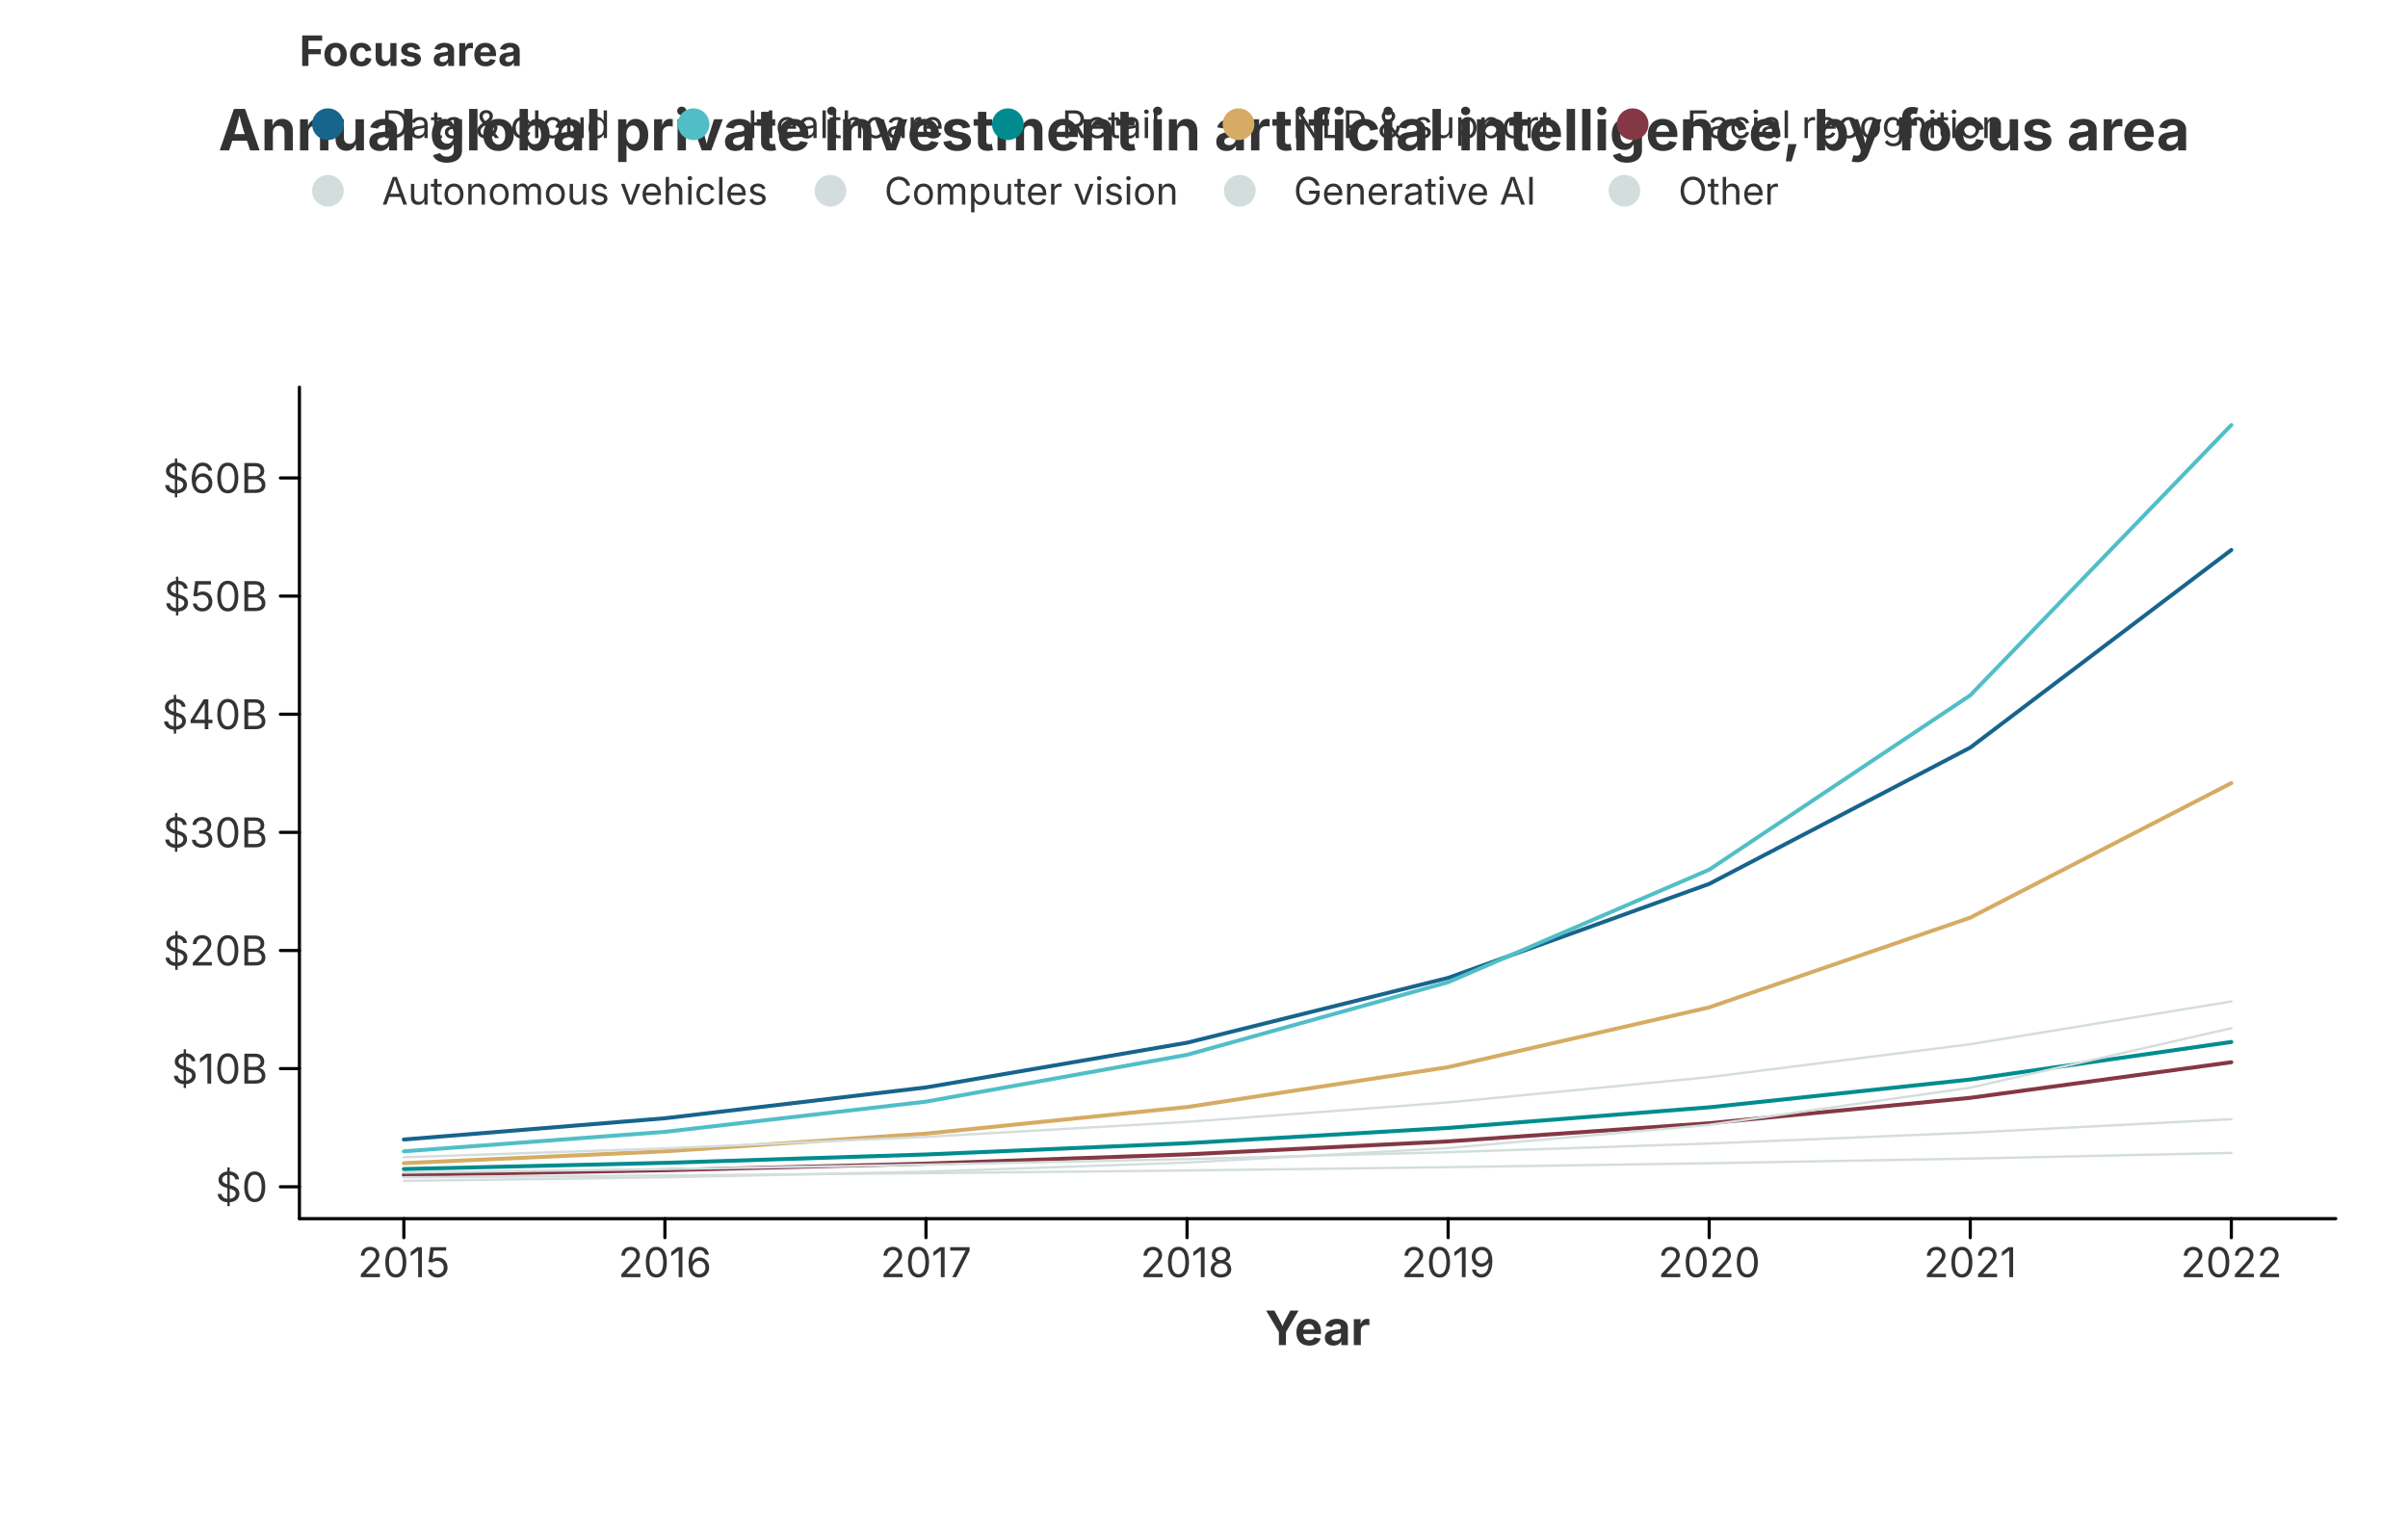
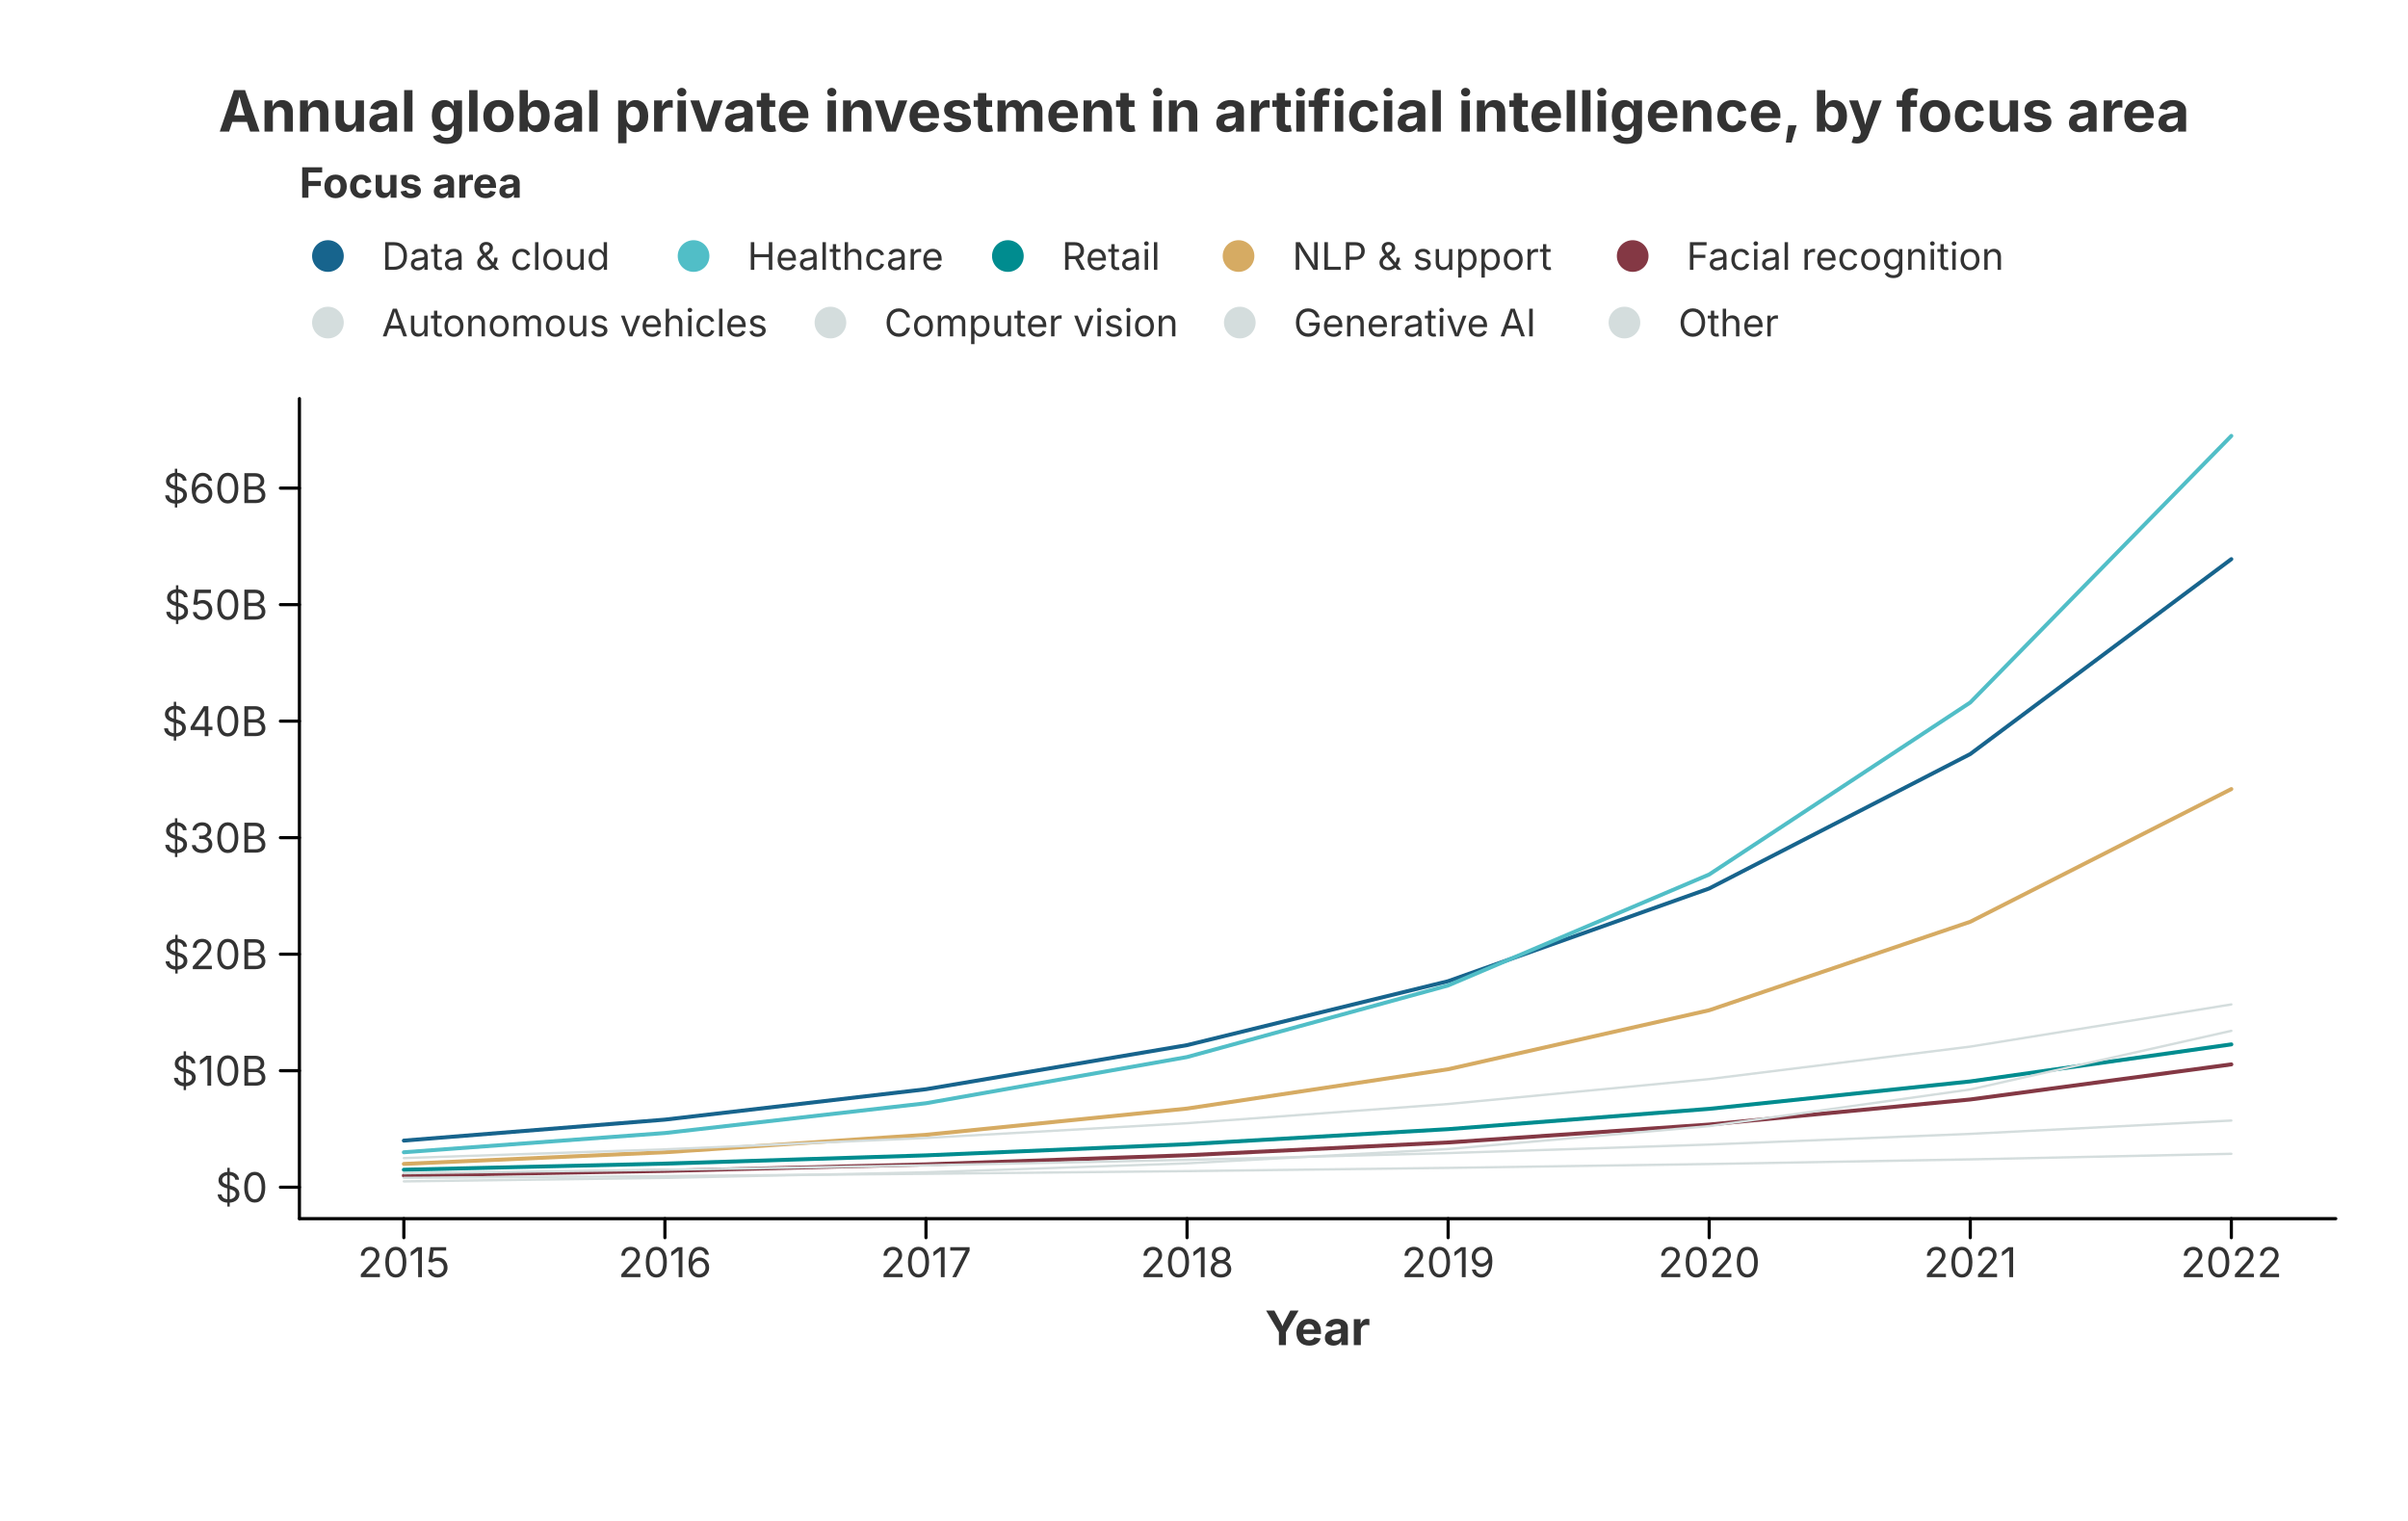
<svg xmlns="http://www.w3.org/2000/svg" width="760" height="480" viewBox="0 0 760 480">
  <rect x="0.000" y="0.000" width="760.000" height="480.000" fill="rgba(255,255,255,1.000)" stroke="none" stroke-width="0.000" fill-opacity="1.000" stroke-opacity="1.000" />
-   <text x="380.000" y="40.733" font-size="18.0" font-family="Inter, -apple-system, BlinkMacSystemFont, 'Segoe UI', Roboto, Helvetica, Arial, 'PingFang SC', 'Microsoft YaHei', Ubuntu, Cantarell, 'Noto Sans', sans-serif" fill="rgba(51,51,51,1.000)" fill-opacity="1.000" text-anchor="middle" font-weight="bold" dominant-baseline="middle" transform="rotate(0 380.000 40.733)">Annual global private investment in artificial intelligence, by focus area</text>
+   <text x="380.000" y="34.800" font-size="18.0" font-family="Inter, -apple-system, BlinkMacSystemFont, 'Segoe UI', Roboto, Helvetica, Arial, 'PingFang SC', 'Microsoft YaHei', Ubuntu, Cantarell, 'Noto Sans', sans-serif" fill="rgba(51,51,51,1.000)" fill-opacity="1.000" text-anchor="middle" font-weight="bold" dominant-baseline="middle" transform="rotate(0 380.000 34.800)">Annual global private investment in artificial intelligence, by focus area</text>
  <defs>
    <clipPath id="plot-clip-area-0">
-       <rect x="94.500" y="122.200" width="642.700" height="262.400" />
+       <rect x="94.500" y="125.800" width="642.700" height="258.800" />
    </clipPath>
  </defs>
  <g clip-path="url(#plot-clip-area-0)">
-     <path d="M 127.459 359.624 L 209.856 352.913 L 292.254 343.182 L 374.651 329.072 L 457.049 308.613 L 539.446 278.948 L 621.844 235.933 L 704.241 173.561" fill="none" stroke="rgba(23,100,141,1.000)" stroke-width="1.250" stroke-opacity="1.000" stroke-linejoin="round" stroke-linecap="round" />
-     <path d="M 127.459 363.352 L 209.856 357.200 L 292.254 347.665 L 374.651 332.886 L 457.049 309.978 L 539.446 274.470 L 621.844 219.434 L 704.241 134.127" fill="none" stroke="rgba(81,190,199,1.000)" stroke-width="1.250" stroke-opacity="1.000" stroke-linejoin="round" stroke-linecap="round" />
-     <path d="M 127.459 368.944 L 209.856 366.987 L 292.254 364.345 L 374.651 360.777 L 457.049 355.962 L 539.446 349.460 L 621.844 340.683 L 704.241 328.835" fill="none" stroke="rgba(0,140,143,1.000)" stroke-width="1.250" stroke-opacity="1.000" stroke-linejoin="round" stroke-linecap="round" />
-     <path d="M 127.459 367.080 L 209.856 363.352 L 292.254 357.760 L 374.651 349.371 L 457.049 336.788 L 539.446 317.914 L 621.844 289.602 L 704.241 247.135" fill="none" stroke="rgba(214,171,99,1.000)" stroke-width="1.250" stroke-opacity="1.000" stroke-linejoin="round" stroke-linecap="round" />
-     <path d="M 127.459 370.809 L 209.856 369.317 L 292.254 367.229 L 374.651 364.306 L 457.049 360.214 L 539.446 354.485 L 621.844 346.465 L 704.241 335.236" fill="none" stroke="rgba(132,56,68,1.000)" stroke-width="1.250" stroke-opacity="1.000" stroke-linejoin="round" stroke-linecap="round" />
-     <path d="M 127.459 365.216 L 209.856 362.420 L 292.254 358.785 L 374.651 354.059 L 457.049 347.916 L 539.446 339.930 L 621.844 329.548 L 704.241 316.051" fill="none" stroke="rgba(212,221,221,1.000)" stroke-width="0.750" stroke-opacity="1.000" stroke-linejoin="round" stroke-linecap="round" />
-     <path d="M 127.459 370.063 L 209.856 368.944 L 292.254 367.546 L 374.651 365.799 L 457.049 363.614 L 539.446 360.883 L 621.844 357.470 L 704.241 353.203" fill="none" stroke="rgba(212,221,221,1.000)" stroke-width="0.750" stroke-opacity="1.000" stroke-linejoin="round" stroke-linecap="round" />
-     <path d="M 127.459 372.673 L 209.856 371.554 L 292.254 369.765 L 374.651 366.901 L 457.049 362.320 L 539.446 354.990 L 621.844 343.262 L 704.241 324.497" fill="none" stroke="rgba(212,221,221,1.000)" stroke-width="0.750" stroke-opacity="1.000" stroke-linejoin="round" stroke-linecap="round" />
-     <path d="M 127.459 371.554 L 209.856 370.958 L 292.254 370.242 L 374.651 369.383 L 457.049 368.352 L 539.446 367.115 L 621.844 365.631 L 704.241 363.850" fill="none" stroke="rgba(212,221,221,1.000)" stroke-width="0.750" stroke-opacity="1.000" stroke-linejoin="round" stroke-linecap="round" />
+     <path d="M 127.459 359.966 L 209.856 353.348 L 292.254 343.750 L 374.651 329.834 L 457.049 309.656 L 539.446 280.397 L 621.844 237.972 L 704.241 176.456" fill="none" stroke="rgba(23,100,141,1.000)" stroke-width="1.250" stroke-opacity="1.000" stroke-linejoin="round" stroke-linecap="round" />
+     <path d="M 127.459 363.644 L 209.856 357.576 L 292.254 348.172 L 374.651 333.595 L 457.049 311.002 L 539.446 275.981 L 621.844 221.700 L 704.241 137.564" fill="none" stroke="rgba(81,190,199,1.000)" stroke-width="1.250" stroke-opacity="1.000" stroke-linejoin="round" stroke-linecap="round" />
+     <path d="M 127.459 369.159 L 209.856 367.229 L 292.254 364.623 L 374.651 361.104 L 457.049 356.355 L 539.446 349.942 L 621.844 341.286 L 704.241 329.600" fill="none" stroke="rgba(0,140,143,1.000)" stroke-width="1.250" stroke-opacity="1.000" stroke-linejoin="round" stroke-linecap="round" />
+     <path d="M 127.459 367.321 L 209.856 363.644 L 292.254 358.128 L 374.651 349.854 L 457.049 337.444 L 539.446 318.828 L 621.844 290.905 L 704.241 249.020" fill="none" stroke="rgba(214,171,99,1.000)" stroke-width="1.250" stroke-opacity="1.000" stroke-linejoin="round" stroke-linecap="round" />
+     <path d="M 127.459 370.998 L 209.856 369.527 L 292.254 367.468 L 374.651 364.585 L 457.049 360.549 L 539.446 354.898 L 621.844 346.988 L 704.241 335.913" fill="none" stroke="rgba(132,56,68,1.000)" stroke-width="1.250" stroke-opacity="1.000" stroke-linejoin="round" stroke-linecap="round" />
+     <path d="M 127.459 365.482 L 209.856 362.724 L 292.254 359.139 L 374.651 354.478 L 457.049 348.419 L 539.446 340.543 L 621.844 330.303 L 704.241 316.991" fill="none" stroke="rgba(212,221,221,1.000)" stroke-width="0.750" stroke-opacity="1.000" stroke-linejoin="round" stroke-linecap="round" />
+     <path d="M 127.459 370.262 L 209.856 369.159 L 292.254 367.780 L 374.651 366.057 L 457.049 363.902 L 539.446 361.209 L 621.844 357.842 L 704.241 353.634" fill="none" stroke="rgba(212,221,221,1.000)" stroke-width="0.750" stroke-opacity="1.000" stroke-linejoin="round" stroke-linecap="round" />
+     <path d="M 127.459 372.836 L 209.856 371.733 L 292.254 369.968 L 374.651 367.144 L 457.049 362.626 L 539.446 355.396 L 621.844 343.829 L 704.241 325.321" fill="none" stroke="rgba(212,221,221,1.000)" stroke-width="0.750" stroke-opacity="1.000" stroke-linejoin="round" stroke-linecap="round" />
+     <path d="M 127.459 371.733 L 209.856 371.145 L 292.254 370.439 L 374.651 369.592 L 457.049 368.575 L 539.446 367.355 L 621.844 365.891 L 704.241 364.134" fill="none" stroke="rgba(212,221,221,1.000)" stroke-width="0.750" stroke-opacity="1.000" stroke-linejoin="round" stroke-linecap="round" />
  </g>
  <path d="M 94.500 384.600 L 737.200 384.600" fill="none" stroke="rgba(0,0,0,1.000)" stroke-width="1.000" stroke-opacity="1.000" stroke-linejoin="round" stroke-linecap="round" />
  <path d="M 127.459 384.600 L 127.459 390.600" fill="none" stroke="rgba(0,0,0,1.000)" stroke-width="1.000" stroke-opacity="1.000" stroke-linejoin="round" stroke-linecap="round" />
  <text x="127.459" y="393.600" font-size="13.0" font-family="Inter, -apple-system, BlinkMacSystemFont, 'Segoe UI', Roboto, Helvetica, Arial, 'PingFang SC', 'Microsoft YaHei', Ubuntu, Cantarell, 'Noto Sans', sans-serif" fill="rgba(51,51,51,1.000)" fill-opacity="1.000" text-anchor="middle" font-weight="normal" dominant-baseline="hanging" transform="rotate(0 127.459 393.600)">2015</text>
  <path d="M 209.856 384.600 L 209.856 390.600" fill="none" stroke="rgba(0,0,0,1.000)" stroke-width="1.000" stroke-opacity="1.000" stroke-linejoin="round" stroke-linecap="round" />
  <text x="209.856" y="393.600" font-size="13.0" font-family="Inter, -apple-system, BlinkMacSystemFont, 'Segoe UI', Roboto, Helvetica, Arial, 'PingFang SC', 'Microsoft YaHei', Ubuntu, Cantarell, 'Noto Sans', sans-serif" fill="rgba(51,51,51,1.000)" fill-opacity="1.000" text-anchor="middle" font-weight="normal" dominant-baseline="hanging" transform="rotate(0 209.856 393.600)">2016</text>
  <path d="M 292.254 384.600 L 292.254 390.600" fill="none" stroke="rgba(0,0,0,1.000)" stroke-width="1.000" stroke-opacity="1.000" stroke-linejoin="round" stroke-linecap="round" />
  <text x="292.254" y="393.600" font-size="13.0" font-family="Inter, -apple-system, BlinkMacSystemFont, 'Segoe UI', Roboto, Helvetica, Arial, 'PingFang SC', 'Microsoft YaHei', Ubuntu, Cantarell, 'Noto Sans', sans-serif" fill="rgba(51,51,51,1.000)" fill-opacity="1.000" text-anchor="middle" font-weight="normal" dominant-baseline="hanging" transform="rotate(0 292.254 393.600)">2017</text>
  <path d="M 374.651 384.600 L 374.651 390.600" fill="none" stroke="rgba(0,0,0,1.000)" stroke-width="1.000" stroke-opacity="1.000" stroke-linejoin="round" stroke-linecap="round" />
  <text x="374.651" y="393.600" font-size="13.0" font-family="Inter, -apple-system, BlinkMacSystemFont, 'Segoe UI', Roboto, Helvetica, Arial, 'PingFang SC', 'Microsoft YaHei', Ubuntu, Cantarell, 'Noto Sans', sans-serif" fill="rgba(51,51,51,1.000)" fill-opacity="1.000" text-anchor="middle" font-weight="normal" dominant-baseline="hanging" transform="rotate(0 374.651 393.600)">2018</text>
  <path d="M 457.049 384.600 L 457.049 390.600" fill="none" stroke="rgba(0,0,0,1.000)" stroke-width="1.000" stroke-opacity="1.000" stroke-linejoin="round" stroke-linecap="round" />
  <text x="457.049" y="393.600" font-size="13.0" font-family="Inter, -apple-system, BlinkMacSystemFont, 'Segoe UI', Roboto, Helvetica, Arial, 'PingFang SC', 'Microsoft YaHei', Ubuntu, Cantarell, 'Noto Sans', sans-serif" fill="rgba(51,51,51,1.000)" fill-opacity="1.000" text-anchor="middle" font-weight="normal" dominant-baseline="hanging" transform="rotate(0 457.049 393.600)">2019</text>
  <path d="M 539.446 384.600 L 539.446 390.600" fill="none" stroke="rgba(0,0,0,1.000)" stroke-width="1.000" stroke-opacity="1.000" stroke-linejoin="round" stroke-linecap="round" />
  <text x="539.446" y="393.600" font-size="13.0" font-family="Inter, -apple-system, BlinkMacSystemFont, 'Segoe UI', Roboto, Helvetica, Arial, 'PingFang SC', 'Microsoft YaHei', Ubuntu, Cantarell, 'Noto Sans', sans-serif" fill="rgba(51,51,51,1.000)" fill-opacity="1.000" text-anchor="middle" font-weight="normal" dominant-baseline="hanging" transform="rotate(0 539.446 393.600)">2020</text>
  <path d="M 621.844 384.600 L 621.844 390.600" fill="none" stroke="rgba(0,0,0,1.000)" stroke-width="1.000" stroke-opacity="1.000" stroke-linejoin="round" stroke-linecap="round" />
  <text x="621.844" y="393.600" font-size="13.0" font-family="Inter, -apple-system, BlinkMacSystemFont, 'Segoe UI', Roboto, Helvetica, Arial, 'PingFang SC', 'Microsoft YaHei', Ubuntu, Cantarell, 'Noto Sans', sans-serif" fill="rgba(51,51,51,1.000)" fill-opacity="1.000" text-anchor="middle" font-weight="normal" dominant-baseline="hanging" transform="rotate(0 621.844 393.600)">2021</text>
  <path d="M 704.241 384.600 L 704.241 390.600" fill="none" stroke="rgba(0,0,0,1.000)" stroke-width="1.000" stroke-opacity="1.000" stroke-linejoin="round" stroke-linecap="round" />
  <text x="704.241" y="393.600" font-size="13.0" font-family="Inter, -apple-system, BlinkMacSystemFont, 'Segoe UI', Roboto, Helvetica, Arial, 'PingFang SC', 'Microsoft YaHei', Ubuntu, Cantarell, 'Noto Sans', sans-serif" fill="rgba(51,51,51,1.000)" fill-opacity="1.000" text-anchor="middle" font-weight="normal" dominant-baseline="hanging" transform="rotate(0 704.241 393.600)">2022</text>
  <text x="415.850" y="413.600" font-size="15.0" font-family="Inter, -apple-system, BlinkMacSystemFont, 'Segoe UI', Roboto, Helvetica, Arial, 'PingFang SC', 'Microsoft YaHei', Ubuntu, Cantarell, 'Noto Sans', sans-serif" fill="rgba(51,51,51,1.000)" fill-opacity="1.000" text-anchor="middle" font-weight="bold" dominant-baseline="hanging" transform="rotate(0 415.850 413.600)">Year</text>
-   <path d="M 94.500 122.200 L 94.500 384.600" fill="none" stroke="rgba(0,0,0,1.000)" stroke-width="1.000" stroke-opacity="1.000" stroke-linejoin="round" stroke-linecap="round" />
-   <path d="M 94.500 374.537 L 88.500 374.537" fill="none" stroke="rgba(0,0,0,1.000)" stroke-width="1.000" stroke-opacity="1.000" stroke-linejoin="round" stroke-linecap="round" />
-   <text x="84.500" y="374.537" font-size="13.0" font-family="Inter, -apple-system, BlinkMacSystemFont, 'Segoe UI', Roboto, Helvetica, Arial, 'PingFang SC', 'Microsoft YaHei', Ubuntu, Cantarell, 'Noto Sans', sans-serif" fill="rgba(51,51,51,1.000)" fill-opacity="1.000" text-anchor="end" font-weight="normal" dominant-baseline="central" transform="rotate(0 84.500 374.537)">$0</text>
-   <path d="M 94.500 337.254 L 88.500 337.254" fill="none" stroke="rgba(0,0,0,1.000)" stroke-width="1.000" stroke-opacity="1.000" stroke-linejoin="round" stroke-linecap="round" />
-   <text x="84.500" y="337.254" font-size="13.0" font-family="Inter, -apple-system, BlinkMacSystemFont, 'Segoe UI', Roboto, Helvetica, Arial, 'PingFang SC', 'Microsoft YaHei', Ubuntu, Cantarell, 'Noto Sans', sans-serif" fill="rgba(51,51,51,1.000)" fill-opacity="1.000" text-anchor="end" font-weight="normal" dominant-baseline="central" transform="rotate(0 84.500 337.254)">$10B</text>
-   <path d="M 94.500 299.971 L 88.500 299.971" fill="none" stroke="rgba(0,0,0,1.000)" stroke-width="1.000" stroke-opacity="1.000" stroke-linejoin="round" stroke-linecap="round" />
-   <text x="84.500" y="299.971" font-size="13.0" font-family="Inter, -apple-system, BlinkMacSystemFont, 'Segoe UI', Roboto, Helvetica, Arial, 'PingFang SC', 'Microsoft YaHei', Ubuntu, Cantarell, 'Noto Sans', sans-serif" fill="rgba(51,51,51,1.000)" fill-opacity="1.000" text-anchor="end" font-weight="normal" dominant-baseline="central" transform="rotate(0 84.500 299.971)">$20B</text>
-   <path d="M 94.500 262.688 L 88.500 262.688" fill="none" stroke="rgba(0,0,0,1.000)" stroke-width="1.000" stroke-opacity="1.000" stroke-linejoin="round" stroke-linecap="round" />
-   <text x="84.500" y="262.688" font-size="13.0" font-family="Inter, -apple-system, BlinkMacSystemFont, 'Segoe UI', Roboto, Helvetica, Arial, 'PingFang SC', 'Microsoft YaHei', Ubuntu, Cantarell, 'Noto Sans', sans-serif" fill="rgba(51,51,51,1.000)" fill-opacity="1.000" text-anchor="end" font-weight="normal" dominant-baseline="central" transform="rotate(0 84.500 262.688)">$30B</text>
-   <path d="M 94.500 225.406 L 88.500 225.406" fill="none" stroke="rgba(0,0,0,1.000)" stroke-width="1.000" stroke-opacity="1.000" stroke-linejoin="round" stroke-linecap="round" />
-   <text x="84.500" y="225.406" font-size="13.0" font-family="Inter, -apple-system, BlinkMacSystemFont, 'Segoe UI', Roboto, Helvetica, Arial, 'PingFang SC', 'Microsoft YaHei', Ubuntu, Cantarell, 'Noto Sans', sans-serif" fill="rgba(51,51,51,1.000)" fill-opacity="1.000" text-anchor="end" font-weight="normal" dominant-baseline="central" transform="rotate(0 84.500 225.406)">$40B</text>
-   <path d="M 94.500 188.123 L 88.500 188.123" fill="none" stroke="rgba(0,0,0,1.000)" stroke-width="1.000" stroke-opacity="1.000" stroke-linejoin="round" stroke-linecap="round" />
-   <text x="84.500" y="188.123" font-size="13.0" font-family="Inter, -apple-system, BlinkMacSystemFont, 'Segoe UI', Roboto, Helvetica, Arial, 'PingFang SC', 'Microsoft YaHei', Ubuntu, Cantarell, 'Noto Sans', sans-serif" fill="rgba(51,51,51,1.000)" fill-opacity="1.000" text-anchor="end" font-weight="normal" dominant-baseline="central" transform="rotate(0 84.500 188.123)">$50B</text>
-   <path d="M 94.500 150.840 L 88.500 150.840" fill="none" stroke="rgba(0,0,0,1.000)" stroke-width="1.000" stroke-opacity="1.000" stroke-linejoin="round" stroke-linecap="round" />
-   <text x="84.500" y="150.840" font-size="13.0" font-family="Inter, -apple-system, BlinkMacSystemFont, 'Segoe UI', Roboto, Helvetica, Arial, 'PingFang SC', 'Microsoft YaHei', Ubuntu, Cantarell, 'Noto Sans', sans-serif" fill="rgba(51,51,51,1.000)" fill-opacity="1.000" text-anchor="end" font-weight="normal" dominant-baseline="central" transform="rotate(0 84.500 150.840)">$60B</text>
+   <path d="M 94.500 125.800 L 94.500 384.600" fill="none" stroke="rgba(0,0,0,1.000)" stroke-width="1.000" stroke-opacity="1.000" stroke-linejoin="round" stroke-linecap="round" />
+   <path d="M 94.500 374.675 L 88.500 374.675" fill="none" stroke="rgba(0,0,0,1.000)" stroke-width="1.000" stroke-opacity="1.000" stroke-linejoin="round" stroke-linecap="round" />
+   <text x="84.500" y="374.675" font-size="13.0" font-family="Inter, -apple-system, BlinkMacSystemFont, 'Segoe UI', Roboto, Helvetica, Arial, 'PingFang SC', 'Microsoft YaHei', Ubuntu, Cantarell, 'Noto Sans', sans-serif" fill="rgba(51,51,51,1.000)" fill-opacity="1.000" text-anchor="end" font-weight="normal" dominant-baseline="central" transform="rotate(0 84.500 374.675)">$0</text>
+   <path d="M 94.500 337.904 L 88.500 337.904" fill="none" stroke="rgba(0,0,0,1.000)" stroke-width="1.000" stroke-opacity="1.000" stroke-linejoin="round" stroke-linecap="round" />
+   <text x="84.500" y="337.904" font-size="13.0" font-family="Inter, -apple-system, BlinkMacSystemFont, 'Segoe UI', Roboto, Helvetica, Arial, 'PingFang SC', 'Microsoft YaHei', Ubuntu, Cantarell, 'Noto Sans', sans-serif" fill="rgba(51,51,51,1.000)" fill-opacity="1.000" text-anchor="end" font-weight="normal" dominant-baseline="central" transform="rotate(0 84.500 337.904)">$10B</text>
+   <path d="M 94.500 301.132 L 88.500 301.132" fill="none" stroke="rgba(0,0,0,1.000)" stroke-width="1.000" stroke-opacity="1.000" stroke-linejoin="round" stroke-linecap="round" />
+   <text x="84.500" y="301.132" font-size="13.0" font-family="Inter, -apple-system, BlinkMacSystemFont, 'Segoe UI', Roboto, Helvetica, Arial, 'PingFang SC', 'Microsoft YaHei', Ubuntu, Cantarell, 'Noto Sans', sans-serif" fill="rgba(51,51,51,1.000)" fill-opacity="1.000" text-anchor="end" font-weight="normal" dominant-baseline="central" transform="rotate(0 84.500 301.132)">$20B</text>
+   <path d="M 94.500 264.361 L 88.500 264.361" fill="none" stroke="rgba(0,0,0,1.000)" stroke-width="1.000" stroke-opacity="1.000" stroke-linejoin="round" stroke-linecap="round" />
+   <text x="84.500" y="264.361" font-size="13.0" font-family="Inter, -apple-system, BlinkMacSystemFont, 'Segoe UI', Roboto, Helvetica, Arial, 'PingFang SC', 'Microsoft YaHei', Ubuntu, Cantarell, 'Noto Sans', sans-serif" fill="rgba(51,51,51,1.000)" fill-opacity="1.000" text-anchor="end" font-weight="normal" dominant-baseline="central" transform="rotate(0 84.500 264.361)">$30B</text>
+   <path d="M 94.500 227.590 L 88.500 227.590" fill="none" stroke="rgba(0,0,0,1.000)" stroke-width="1.000" stroke-opacity="1.000" stroke-linejoin="round" stroke-linecap="round" />
+   <text x="84.500" y="227.590" font-size="13.0" font-family="Inter, -apple-system, BlinkMacSystemFont, 'Segoe UI', Roboto, Helvetica, Arial, 'PingFang SC', 'Microsoft YaHei', Ubuntu, Cantarell, 'Noto Sans', sans-serif" fill="rgba(51,51,51,1.000)" fill-opacity="1.000" text-anchor="end" font-weight="normal" dominant-baseline="central" transform="rotate(0 84.500 227.590)">$40B</text>
+   <path d="M 94.500 190.818 L 88.500 190.818" fill="none" stroke="rgba(0,0,0,1.000)" stroke-width="1.000" stroke-opacity="1.000" stroke-linejoin="round" stroke-linecap="round" />
+   <text x="84.500" y="190.818" font-size="13.0" font-family="Inter, -apple-system, BlinkMacSystemFont, 'Segoe UI', Roboto, Helvetica, Arial, 'PingFang SC', 'Microsoft YaHei', Ubuntu, Cantarell, 'Noto Sans', sans-serif" fill="rgba(51,51,51,1.000)" fill-opacity="1.000" text-anchor="end" font-weight="normal" dominant-baseline="central" transform="rotate(0 84.500 190.818)">$50B</text>
+   <path d="M 94.500 154.047 L 88.500 154.047" fill="none" stroke="rgba(0,0,0,1.000)" stroke-width="1.000" stroke-opacity="1.000" stroke-linejoin="round" stroke-linecap="round" />
+   <text x="84.500" y="154.047" font-size="13.0" font-family="Inter, -apple-system, BlinkMacSystemFont, 'Segoe UI', Roboto, Helvetica, Arial, 'PingFang SC', 'Microsoft YaHei', Ubuntu, Cantarell, 'Noto Sans', sans-serif" fill="rgba(51,51,51,1.000)" fill-opacity="1.000" text-anchor="end" font-weight="normal" dominant-baseline="central" transform="rotate(0 84.500 154.047)">$60B</text>
  <defs>
    <clipPath id="plot-clip-area-1">
-       <rect x="0.000" y="0.000" width="760.000" height="122.200" />
+       <rect x="94.500" y="51.600" width="642.700" height="59.200" />
    </clipPath>
  </defs>
  <g clip-path="url(#plot-clip-area-1)">
-     <text x="94.500" y="16.000" font-size="13.2" font-family="Inter, -apple-system, BlinkMacSystemFont, 'Segoe UI', Roboto, Helvetica, Arial, 'PingFang SC', 'Microsoft YaHei', Ubuntu, Cantarell, 'Noto Sans', sans-serif" fill="rgba(51,51,51,1.000)" fill-opacity="1.000" text-anchor="start" font-weight="bold" dominant-baseline="central" transform="rotate(0 94.500 16.000)">Focus area</text>
-     <circle cx="103.500" cy="39.200" r="5.000" fill="rgba(23,100,141,1.000)" stroke="none" stroke-width="0.000" fill-opacity="1.000" stroke-opacity="1.000" />
-     <text x="120.500" y="39.200" font-size="12.0" font-family="Inter, -apple-system, BlinkMacSystemFont, 'Segoe UI', Roboto, Helvetica, Arial, 'PingFang SC', 'Microsoft YaHei', Ubuntu, Cantarell, 'Noto Sans', sans-serif" fill="rgba(51,51,51,1.000)" fill-opacity="1.000" text-anchor="start" font-weight="normal" dominant-baseline="central" transform="rotate(0 120.500 39.200)">Data &amp; cloud</text>
-     <circle cx="218.900" cy="39.200" r="5.000" fill="rgba(81,190,199,1.000)" stroke="none" stroke-width="0.000" fill-opacity="1.000" stroke-opacity="1.000" />
-     <text x="235.900" y="39.200" font-size="12.0" font-family="Inter, -apple-system, BlinkMacSystemFont, 'Segoe UI', Roboto, Helvetica, Arial, 'PingFang SC', 'Microsoft YaHei', Ubuntu, Cantarell, 'Noto Sans', sans-serif" fill="rgba(51,51,51,1.000)" fill-opacity="1.000" text-anchor="start" font-weight="normal" dominant-baseline="central" transform="rotate(0 235.900 39.200)">Healthcare</text>
-     <circle cx="318.100" cy="39.200" r="5.000" fill="rgba(0,140,143,1.000)" stroke="none" stroke-width="0.000" fill-opacity="1.000" stroke-opacity="1.000" />
-     <text x="335.100" y="39.200" font-size="12.0" font-family="Inter, -apple-system, BlinkMacSystemFont, 'Segoe UI', Roboto, Helvetica, Arial, 'PingFang SC', 'Microsoft YaHei', Ubuntu, Cantarell, 'Noto Sans', sans-serif" fill="rgba(51,51,51,1.000)" fill-opacity="1.000" text-anchor="start" font-weight="normal" dominant-baseline="central" transform="rotate(0 335.100 39.200)">Retail</text>
-     <circle cx="390.900" cy="39.200" r="5.000" fill="rgba(214,171,99,1.000)" stroke="none" stroke-width="0.000" fill-opacity="1.000" stroke-opacity="1.000" />
-     <text x="407.900" y="39.200" font-size="12.0" font-family="Inter, -apple-system, BlinkMacSystemFont, 'Segoe UI', Roboto, Helvetica, Arial, 'PingFang SC', 'Microsoft YaHei', Ubuntu, Cantarell, 'Noto Sans', sans-serif" fill="rgba(51,51,51,1.000)" fill-opacity="1.000" text-anchor="start" font-weight="normal" dominant-baseline="central" transform="rotate(0 407.900 39.200)">NLP &amp; support</text>
-     <circle cx="515.300" cy="39.200" r="5.000" fill="rgba(132,56,68,1.000)" stroke="none" stroke-width="0.000" fill-opacity="1.000" stroke-opacity="1.000" />
-     <text x="532.300" y="39.200" font-size="12.0" font-family="Inter, -apple-system, BlinkMacSystemFont, 'Segoe UI', Roboto, Helvetica, Arial, 'PingFang SC', 'Microsoft YaHei', Ubuntu, Cantarell, 'Noto Sans', sans-serif" fill="rgba(51,51,51,1.000)" fill-opacity="1.000" text-anchor="start" font-weight="normal" dominant-baseline="central" transform="rotate(0 532.300 39.200)">Facial recognition</text>
-     <circle cx="103.500" cy="60.200" r="5.000" fill="rgba(212,221,221,1.000)" stroke="none" stroke-width="0.000" fill-opacity="1.000" stroke-opacity="1.000" />
-     <text x="120.500" y="60.200" font-size="12.0" font-family="Inter, -apple-system, BlinkMacSystemFont, 'Segoe UI', Roboto, Helvetica, Arial, 'PingFang SC', 'Microsoft YaHei', Ubuntu, Cantarell, 'Noto Sans', sans-serif" fill="rgba(51,51,51,1.000)" fill-opacity="1.000" text-anchor="start" font-weight="normal" dominant-baseline="central" transform="rotate(0 120.500 60.200)">Autonomous vehicles</text>
-     <circle cx="262.100" cy="60.200" r="5.000" fill="rgba(212,221,221,1.000)" stroke="none" stroke-width="0.000" fill-opacity="1.000" stroke-opacity="1.000" />
-     <text x="279.100" y="60.200" font-size="12.0" font-family="Inter, -apple-system, BlinkMacSystemFont, 'Segoe UI', Roboto, Helvetica, Arial, 'PingFang SC', 'Microsoft YaHei', Ubuntu, Cantarell, 'Noto Sans', sans-serif" fill="rgba(51,51,51,1.000)" fill-opacity="1.000" text-anchor="start" font-weight="normal" dominant-baseline="central" transform="rotate(0 279.100 60.200)">Computer vision</text>
-     <circle cx="391.300" cy="60.200" r="5.000" fill="rgba(212,221,221,1.000)" stroke="none" stroke-width="0.000" fill-opacity="1.000" stroke-opacity="1.000" />
-     <text x="408.300" y="60.200" font-size="12.0" font-family="Inter, -apple-system, BlinkMacSystemFont, 'Segoe UI', Roboto, Helvetica, Arial, 'PingFang SC', 'Microsoft YaHei', Ubuntu, Cantarell, 'Noto Sans', sans-serif" fill="rgba(51,51,51,1.000)" fill-opacity="1.000" text-anchor="start" font-weight="normal" dominant-baseline="central" transform="rotate(0 408.300 60.200)">Generative AI</text>
-     <circle cx="512.700" cy="60.200" r="5.000" fill="rgba(212,221,221,1.000)" stroke="none" stroke-width="0.000" fill-opacity="1.000" stroke-opacity="1.000" />
-     <text x="529.700" y="60.200" font-size="12.0" font-family="Inter, -apple-system, BlinkMacSystemFont, 'Segoe UI', Roboto, Helvetica, Arial, 'PingFang SC', 'Microsoft YaHei', Ubuntu, Cantarell, 'Noto Sans', sans-serif" fill="rgba(51,51,51,1.000)" fill-opacity="1.000" text-anchor="start" font-weight="normal" dominant-baseline="central" transform="rotate(0 529.700 60.200)">Other</text>
+     <text x="94.500" y="57.600" font-size="13.2" font-family="Inter, -apple-system, BlinkMacSystemFont, 'Segoe UI', Roboto, Helvetica, Arial, 'PingFang SC', 'Microsoft YaHei', Ubuntu, Cantarell, 'Noto Sans', sans-serif" fill="rgba(51,51,51,1.000)" fill-opacity="1.000" text-anchor="start" font-weight="bold" dominant-baseline="central" transform="rotate(0 94.500 57.600)">Focus area</text>
+     <circle cx="103.500" cy="80.800" r="5.000" fill="rgba(23,100,141,1.000)" stroke="none" stroke-width="0.000" fill-opacity="1.000" stroke-opacity="1.000" />
+     <text x="120.500" y="80.800" font-size="12.0" font-family="Inter, -apple-system, BlinkMacSystemFont, 'Segoe UI', Roboto, Helvetica, Arial, 'PingFang SC', 'Microsoft YaHei', Ubuntu, Cantarell, 'Noto Sans', sans-serif" fill="rgba(51,51,51,1.000)" fill-opacity="1.000" text-anchor="start" font-weight="normal" dominant-baseline="central" transform="rotate(0 120.500 80.800)">Data &amp; cloud</text>
+     <circle cx="218.900" cy="80.800" r="5.000" fill="rgba(81,190,199,1.000)" stroke="none" stroke-width="0.000" fill-opacity="1.000" stroke-opacity="1.000" />
+     <text x="235.900" y="80.800" font-size="12.0" font-family="Inter, -apple-system, BlinkMacSystemFont, 'Segoe UI', Roboto, Helvetica, Arial, 'PingFang SC', 'Microsoft YaHei', Ubuntu, Cantarell, 'Noto Sans', sans-serif" fill="rgba(51,51,51,1.000)" fill-opacity="1.000" text-anchor="start" font-weight="normal" dominant-baseline="central" transform="rotate(0 235.900 80.800)">Healthcare</text>
+     <circle cx="318.100" cy="80.800" r="5.000" fill="rgba(0,140,143,1.000)" stroke="none" stroke-width="0.000" fill-opacity="1.000" stroke-opacity="1.000" />
+     <text x="335.100" y="80.800" font-size="12.0" font-family="Inter, -apple-system, BlinkMacSystemFont, 'Segoe UI', Roboto, Helvetica, Arial, 'PingFang SC', 'Microsoft YaHei', Ubuntu, Cantarell, 'Noto Sans', sans-serif" fill="rgba(51,51,51,1.000)" fill-opacity="1.000" text-anchor="start" font-weight="normal" dominant-baseline="central" transform="rotate(0 335.100 80.800)">Retail</text>
+     <circle cx="390.900" cy="80.800" r="5.000" fill="rgba(214,171,99,1.000)" stroke="none" stroke-width="0.000" fill-opacity="1.000" stroke-opacity="1.000" />
+     <text x="407.900" y="80.800" font-size="12.0" font-family="Inter, -apple-system, BlinkMacSystemFont, 'Segoe UI', Roboto, Helvetica, Arial, 'PingFang SC', 'Microsoft YaHei', Ubuntu, Cantarell, 'Noto Sans', sans-serif" fill="rgba(51,51,51,1.000)" fill-opacity="1.000" text-anchor="start" font-weight="normal" dominant-baseline="central" transform="rotate(0 407.900 80.800)">NLP &amp; support</text>
+     <circle cx="515.300" cy="80.800" r="5.000" fill="rgba(132,56,68,1.000)" stroke="none" stroke-width="0.000" fill-opacity="1.000" stroke-opacity="1.000" />
+     <text x="532.300" y="80.800" font-size="12.0" font-family="Inter, -apple-system, BlinkMacSystemFont, 'Segoe UI', Roboto, Helvetica, Arial, 'PingFang SC', 'Microsoft YaHei', Ubuntu, Cantarell, 'Noto Sans', sans-serif" fill="rgba(51,51,51,1.000)" fill-opacity="1.000" text-anchor="start" font-weight="normal" dominant-baseline="central" transform="rotate(0 532.300 80.800)">Facial recognition</text>
+     <circle cx="103.500" cy="101.800" r="5.000" fill="rgba(212,221,221,1.000)" stroke="none" stroke-width="0.000" fill-opacity="1.000" stroke-opacity="1.000" />
+     <text x="120.500" y="101.800" font-size="12.0" font-family="Inter, -apple-system, BlinkMacSystemFont, 'Segoe UI', Roboto, Helvetica, Arial, 'PingFang SC', 'Microsoft YaHei', Ubuntu, Cantarell, 'Noto Sans', sans-serif" fill="rgba(51,51,51,1.000)" fill-opacity="1.000" text-anchor="start" font-weight="normal" dominant-baseline="central" transform="rotate(0 120.500 101.800)">Autonomous vehicles</text>
+     <circle cx="262.100" cy="101.800" r="5.000" fill="rgba(212,221,221,1.000)" stroke="none" stroke-width="0.000" fill-opacity="1.000" stroke-opacity="1.000" />
+     <text x="279.100" y="101.800" font-size="12.0" font-family="Inter, -apple-system, BlinkMacSystemFont, 'Segoe UI', Roboto, Helvetica, Arial, 'PingFang SC', 'Microsoft YaHei', Ubuntu, Cantarell, 'Noto Sans', sans-serif" fill="rgba(51,51,51,1.000)" fill-opacity="1.000" text-anchor="start" font-weight="normal" dominant-baseline="central" transform="rotate(0 279.100 101.800)">Computer vision</text>
+     <circle cx="391.300" cy="101.800" r="5.000" fill="rgba(212,221,221,1.000)" stroke="none" stroke-width="0.000" fill-opacity="1.000" stroke-opacity="1.000" />
+     <text x="408.300" y="101.800" font-size="12.0" font-family="Inter, -apple-system, BlinkMacSystemFont, 'Segoe UI', Roboto, Helvetica, Arial, 'PingFang SC', 'Microsoft YaHei', Ubuntu, Cantarell, 'Noto Sans', sans-serif" fill="rgba(51,51,51,1.000)" fill-opacity="1.000" text-anchor="start" font-weight="normal" dominant-baseline="central" transform="rotate(0 408.300 101.800)">Generative AI</text>
+     <circle cx="512.700" cy="101.800" r="5.000" fill="rgba(212,221,221,1.000)" stroke="none" stroke-width="0.000" fill-opacity="1.000" stroke-opacity="1.000" />
+     <text x="529.700" y="101.800" font-size="12.0" font-family="Inter, -apple-system, BlinkMacSystemFont, 'Segoe UI', Roboto, Helvetica, Arial, 'PingFang SC', 'Microsoft YaHei', Ubuntu, Cantarell, 'Noto Sans', sans-serif" fill="rgba(51,51,51,1.000)" fill-opacity="1.000" text-anchor="start" font-weight="normal" dominant-baseline="central" transform="rotate(0 529.700 101.800)">Other</text>
  </g>
</svg>
